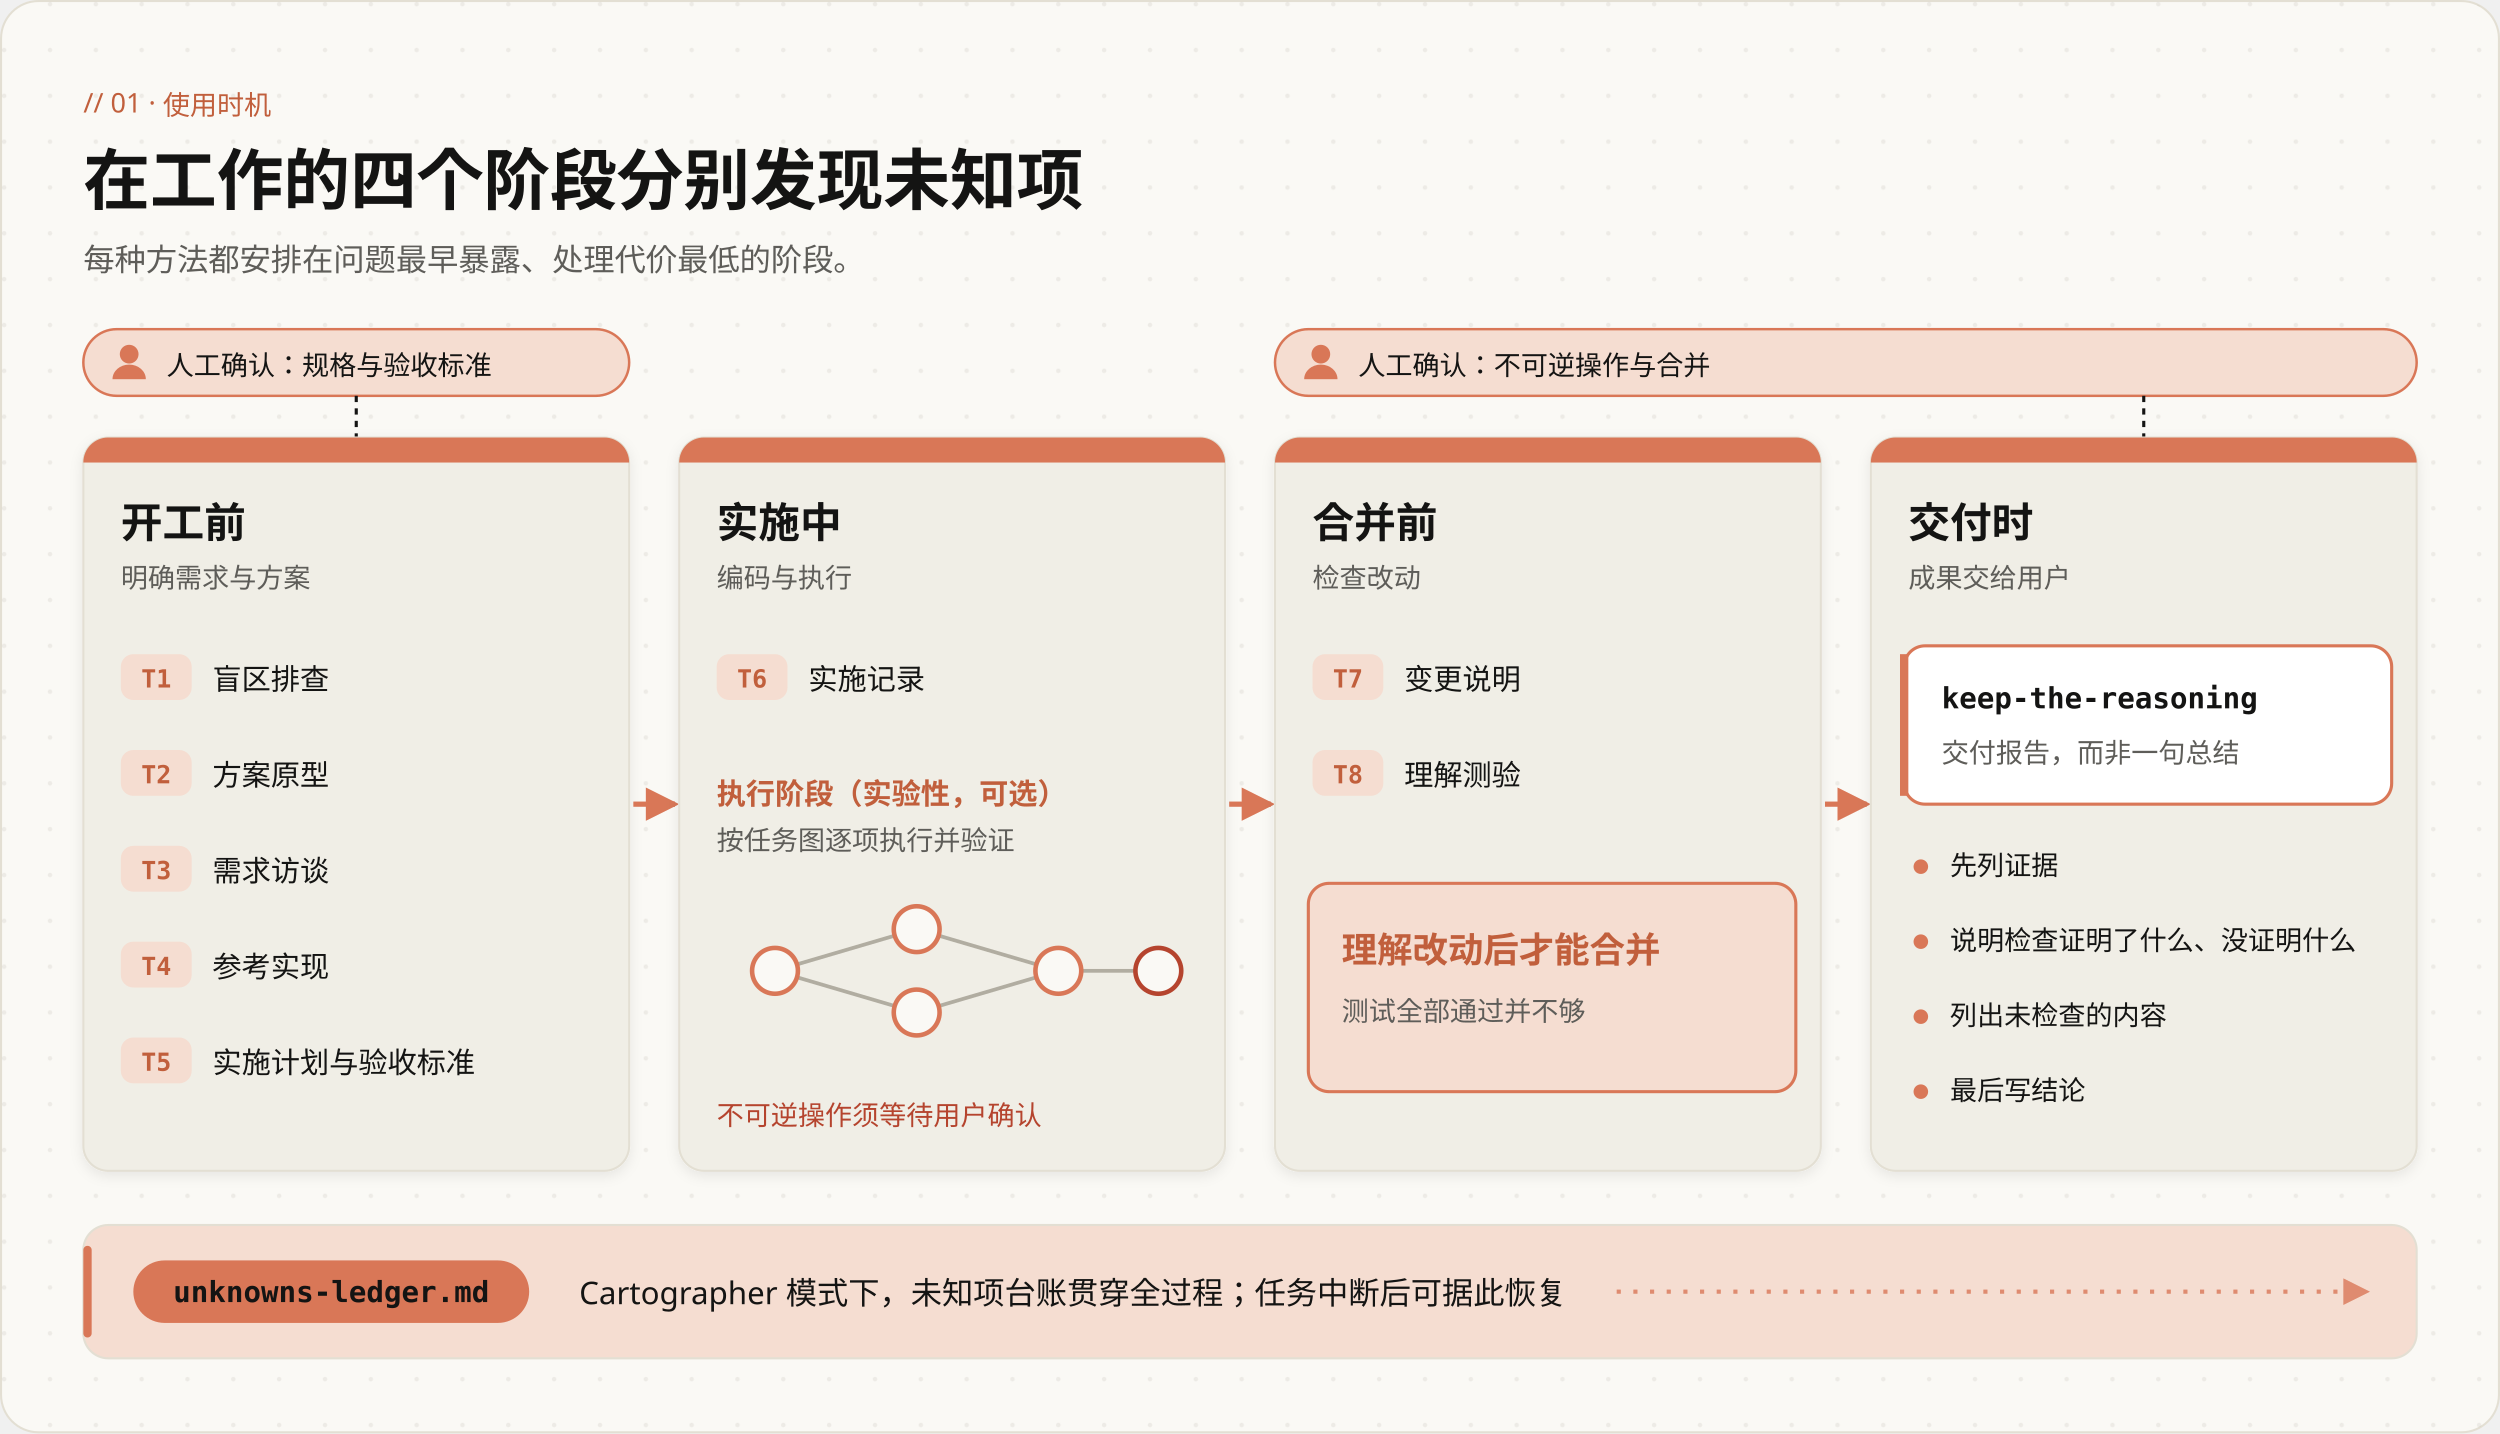
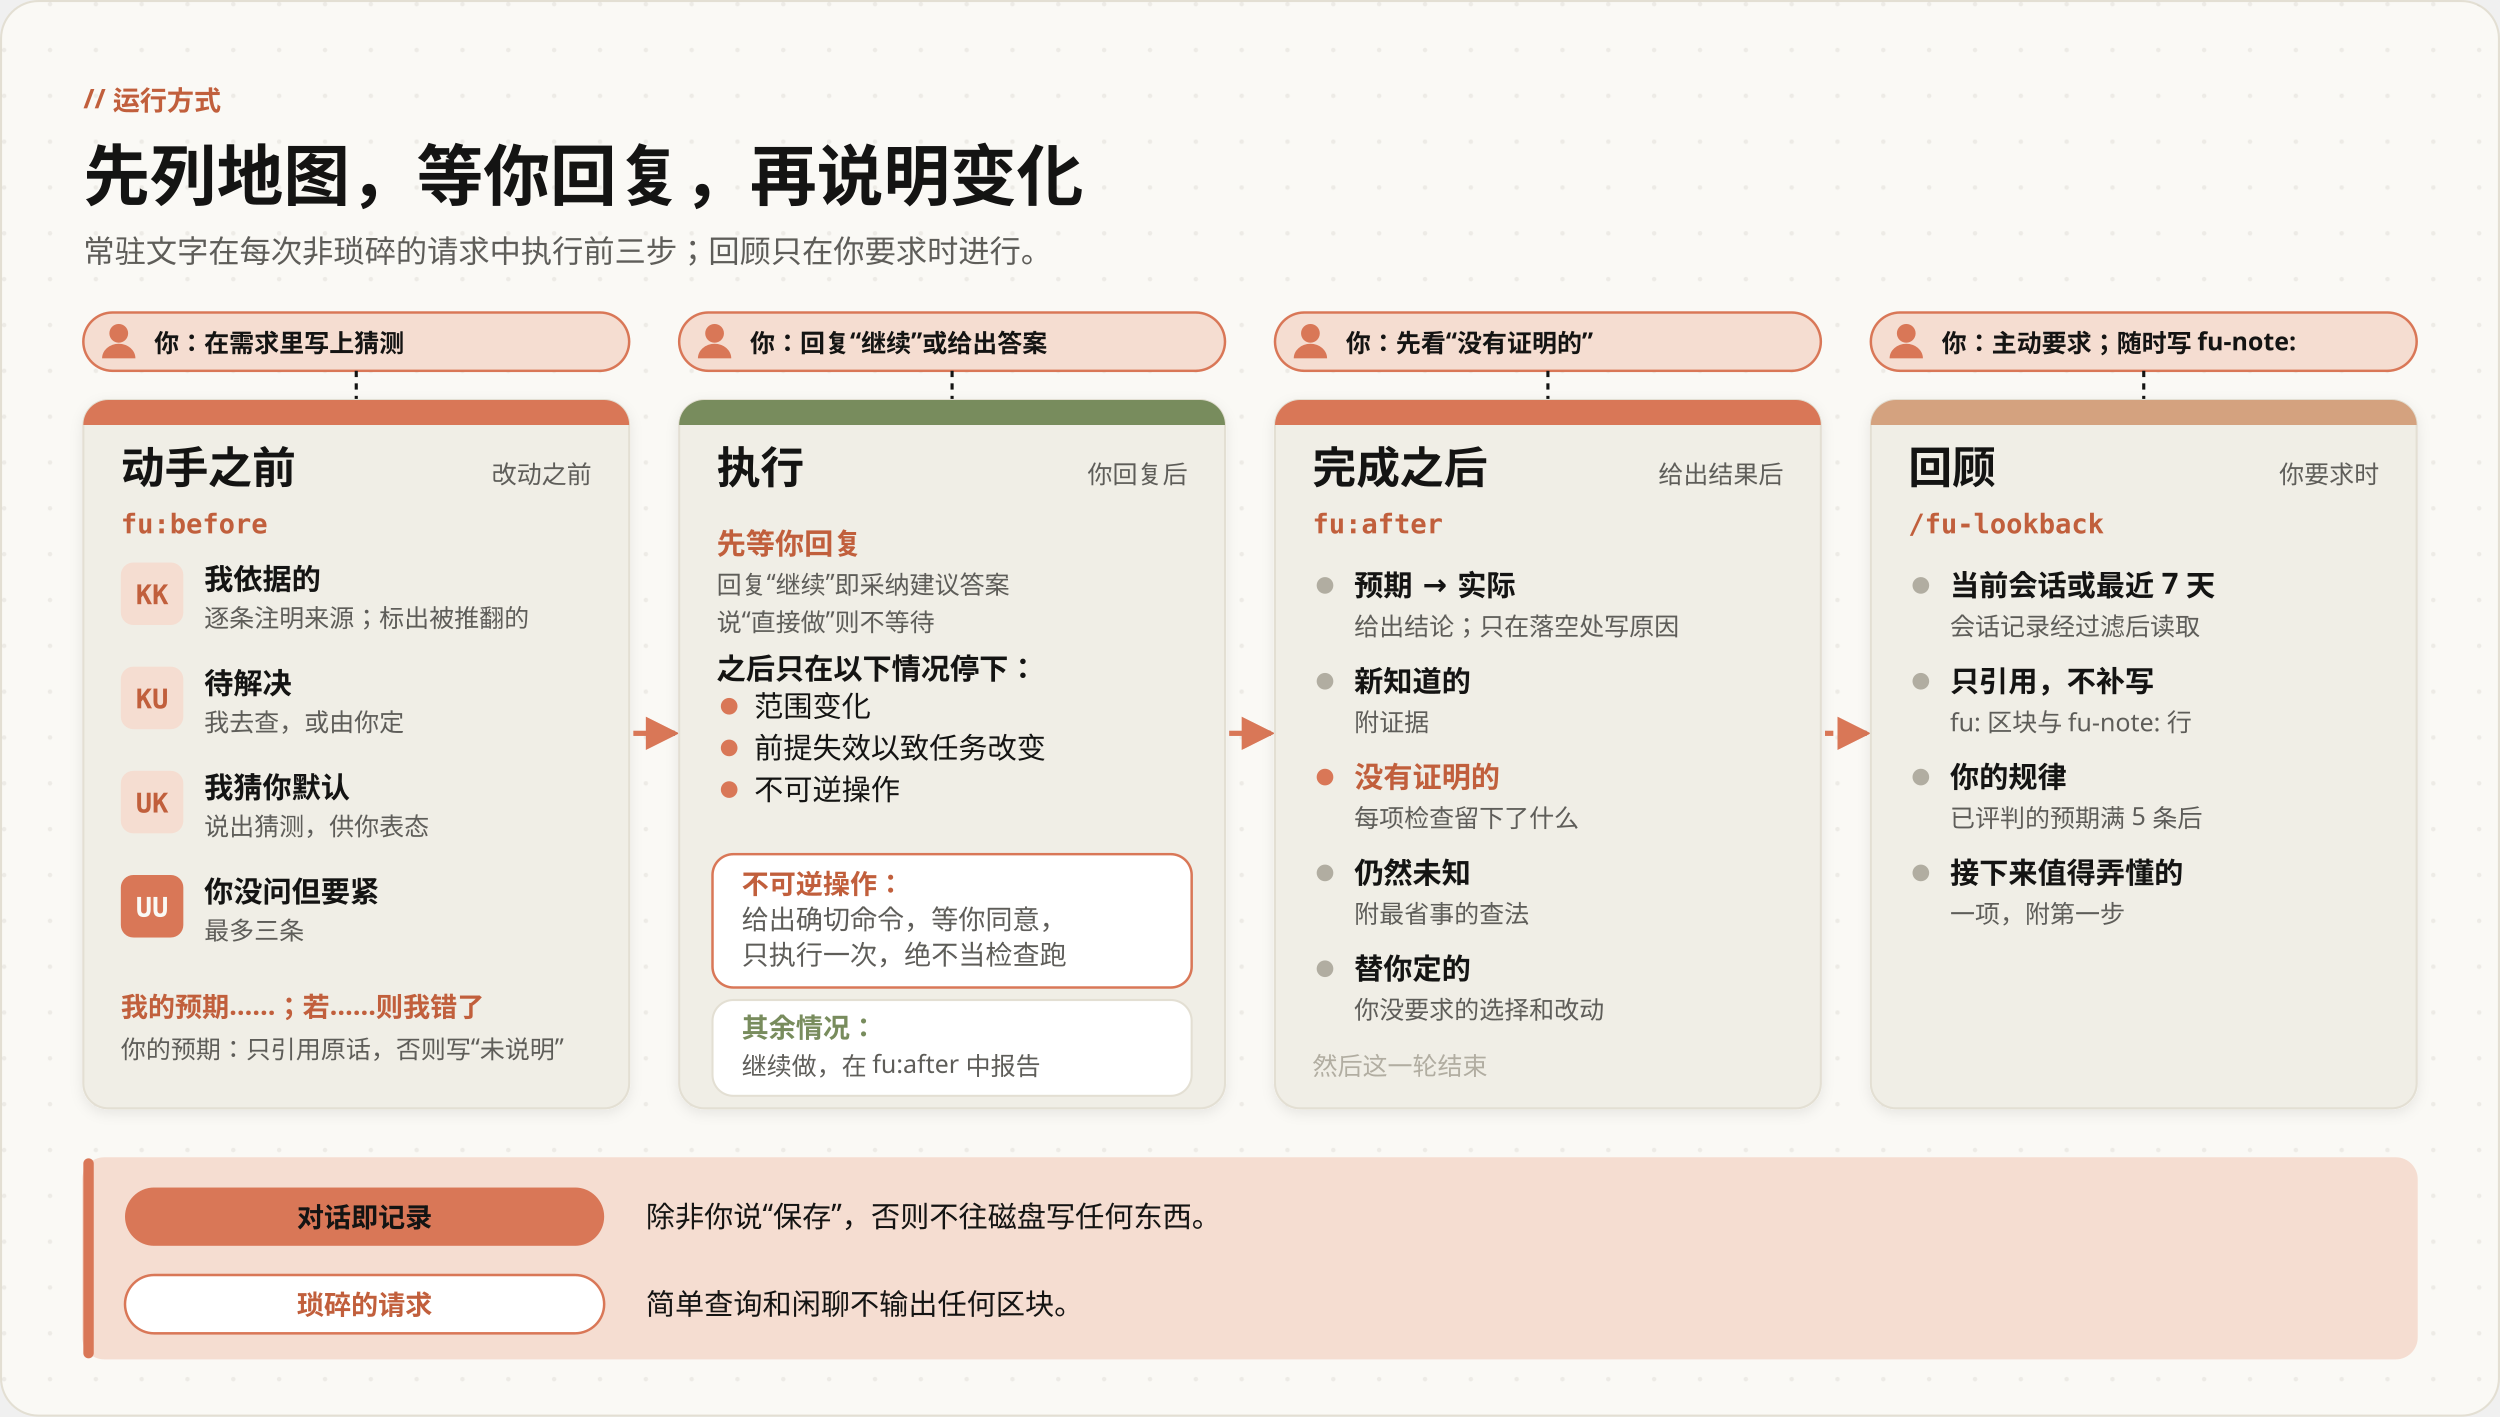
- <svg xmlns="http://www.w3.org/2000/svg" width="1200" height="688" viewBox="0 0 1200 688" role="img" aria-labelledby="t d">
+ <svg xmlns="http://www.w3.org/2000/svg" width="1200" height="680" viewBox="0 0 1200 680" role="img" aria-labelledby="t d">
  <defs>
    <marker id="ah" viewBox="0 0 10 10" refX="8" refY="5" markerWidth="8" markerHeight="8" orient="auto-start-reverse">
      <path d="M1 1L9 5L1 9z" fill="#D97757" />
    </marker>
    <marker id="ahc" viewBox="0 0 10 10" refX="8" refY="5" markerWidth="7" markerHeight="7" orient="auto-start-reverse">
      <path d="M1 1L9 5L1 9z" fill="#B1ADA1" />
    </marker>
+     <marker id="ahg" viewBox="0 0 10 10" refX="8" refY="5" markerWidth="8" markerHeight="8" orient="auto-start-reverse">
+       <path d="M1 1L9 5L1 9z" fill="#788C5D" />
+     </marker>
    <filter id="sh" x="-5%" y="-5%" width="110%" height="120%">
      <feDropShadow dx="0" dy="2" stdDeviation="3" flood-color="#141413" flood-opacity="0.08" />
    </filter>
    <pattern id="dots" width="22" height="22" patternUnits="userSpaceOnUse">
      <circle cx="2" cy="2" r="1.1" fill="#B1ADA1" opacity="0.35" />
    </pattern>
+     <linearGradient id="spec" x1="0" x2="1">
+       <stop offset="0" stop-color="#788C5D" />
+       <stop offset="0.5" stop-color="#D4A27F" />
+       <stop offset="1" stop-color="#B5442E" />
+     </linearGradient>
  </defs>
-   <rect x="0.5" y="0.5" width="1199" height="687" rx="18" fill="#FAF9F5" stroke="#E3DFD3" />
-   <rect x="0.5" y="0.5" width="1199" height="687" rx="18" fill="url(#dots)" opacity="0.5" />
-   <text x="40" y="54" font-family="Noto Sans SC, 'PingFang SC', 'Microsoft YaHei', sans-serif" font-size="13" font-weight="500" fill="#C15F3C">// 01 · 使用时机</text>
-   <text x="40" y="98" font-family="Noto Sans SC, 'PingFang SC', 'Microsoft YaHei', sans-serif" font-size="32" font-weight="700" fill="#141413">在工作的四个阶段分别发现未知项</text>
-   <text x="40" y="130" font-family="Noto Sans SC, 'PingFang SC', 'Microsoft YaHei', sans-serif" font-size="15" fill="#5E5D59">每种方法都安排在问题最早暴露、处理代价最低的阶段。</text>
-   <rect x="40" y="158" width="262" height="32" rx="16" fill="#F5DDD1" stroke="#D97757" stroke-width="1.2" />
-   <circle cx="62" cy="170" r="4.5" fill="#D97757" />
-   <path d="M54 182a8 7 0 0 1 16 0z" fill="#D97757" />
-   <text x="80" y="180" font-family="Noto Sans SC, 'PingFang SC', 'Microsoft YaHei', sans-serif" font-size="13" font-weight="500" fill="#141413">人工确认：规格与验收标准</text>
-   <rect x="612" y="158" width="548" height="32" rx="16" fill="#F5DDD1" stroke="#D97757" stroke-width="1.2" />
-   <circle cx="634" cy="170" r="4.5" fill="#D97757" />
-   <path d="M626 182a8 7 0 0 1 16 0z" fill="#D97757" />
-   <text x="652" y="180" font-family="Noto Sans SC, 'PingFang SC', 'Microsoft YaHei', sans-serif" font-size="13" font-weight="500" fill="#141413">人工确认：不可逆操作与合并</text>
-   <path d="M171 190V210" stroke="#141413" stroke-width="1.5" stroke-dasharray="3 3" />
-   <path d="M1029 190V210" stroke="#141413" stroke-width="1.5" stroke-dasharray="3 3" />
-   <rect x="40" y="210" width="262" height="352" rx="12" fill="#F0EEE6" stroke="#E3DFD3" filter="url(#sh)" />
-   <path d="M40 222a12 12 0 0 1 12 -12h238a12 12 0 0 1 12 12v0H40z" fill="#D97757" />
-   <text x="58" y="258" font-family="Noto Sans SC, 'PingFang SC', 'Microsoft YaHei', sans-serif" font-size="20" font-weight="700" fill="#141413">开工前</text>
-   <text x="58" y="282" font-family="Noto Sans SC, 'PingFang SC', 'Microsoft YaHei', sans-serif" font-size="13" fill="#5E5D59">明确需求与方案</text>
-   <path d="M304 386.0h20" stroke="#D97757" stroke-width="2.5" marker-end="url(#ah)" />
-   <rect x="326" y="210" width="262" height="352" rx="12" fill="#F0EEE6" stroke="#E3DFD3" filter="url(#sh)" />
-   <path d="M326 222a12 12 0 0 1 12 -12h238a12 12 0 0 1 12 12v0H326z" fill="#D97757" />
-   <text x="344" y="258" font-family="Noto Sans SC, 'PingFang SC', 'Microsoft YaHei', sans-serif" font-size="20" font-weight="700" fill="#141413">实施中</text>
-   <text x="344" y="282" font-family="Noto Sans SC, 'PingFang SC', 'Microsoft YaHei', sans-serif" font-size="13" fill="#5E5D59">编码与执行</text>
-   <path d="M590 386.0h20" stroke="#D97757" stroke-width="2.5" marker-end="url(#ah)" />
-   <rect x="612" y="210" width="262" height="352" rx="12" fill="#F0EEE6" stroke="#E3DFD3" filter="url(#sh)" />
-   <path d="M612 222a12 12 0 0 1 12 -12h238a12 12 0 0 1 12 12v0H612z" fill="#D97757" />
-   <text x="630" y="258" font-family="Noto Sans SC, 'PingFang SC', 'Microsoft YaHei', sans-serif" font-size="20" font-weight="700" fill="#141413">合并前</text>
-   <text x="630" y="282" font-family="Noto Sans SC, 'PingFang SC', 'Microsoft YaHei', sans-serif" font-size="13" fill="#5E5D59">检查改动</text>
-   <path d="M876 386.0h20" stroke="#D97757" stroke-width="2.5" marker-end="url(#ah)" />
-   <rect x="898" y="210" width="262" height="352" rx="12" fill="#F0EEE6" stroke="#E3DFD3" filter="url(#sh)" />
-   <path d="M898 222a12 12 0 0 1 12 -12h238a12 12 0 0 1 12 12v0H898z" fill="#D97757" />
-   <text x="916" y="258" font-family="Noto Sans SC, 'PingFang SC', 'Microsoft YaHei', sans-serif" font-size="20" font-weight="700" fill="#141413">交付时</text>
-   <text x="916" y="282" font-family="Noto Sans SC, 'PingFang SC', 'Microsoft YaHei', sans-serif" font-size="13" fill="#5E5D59">成果交给用户</text>
-   <rect x="58" y="314" width="34" height="22" rx="6" fill="#F5DDD1" />
-   <text x="75" y="330" font-family="ui-monospace, SFMono-Regular, Menlo, Consolas, monospace" font-size="12" font-weight="700" fill="#C15F3C" text-anchor="middle">T1</text>
-   <text x="102" y="331" font-family="Noto Sans SC, 'PingFang SC', 'Microsoft YaHei', sans-serif" font-size="14" font-weight="500" fill="#141413">盲区排查</text>
-   <rect x="58" y="360" width="34" height="22" rx="6" fill="#F5DDD1" />
-   <text x="75" y="376" font-family="ui-monospace, SFMono-Regular, Menlo, Consolas, monospace" font-size="12" font-weight="700" fill="#C15F3C" text-anchor="middle">T2</text>
-   <text x="102" y="377" font-family="Noto Sans SC, 'PingFang SC', 'Microsoft YaHei', sans-serif" font-size="14" font-weight="500" fill="#141413">方案原型</text>
-   <rect x="58" y="406" width="34" height="22" rx="6" fill="#F5DDD1" />
-   <text x="75" y="422" font-family="ui-monospace, SFMono-Regular, Menlo, Consolas, monospace" font-size="12" font-weight="700" fill="#C15F3C" text-anchor="middle">T3</text>
-   <text x="102" y="423" font-family="Noto Sans SC, 'PingFang SC', 'Microsoft YaHei', sans-serif" font-size="14" font-weight="500" fill="#141413">需求访谈</text>
-   <rect x="58" y="452" width="34" height="22" rx="6" fill="#F5DDD1" />
-   <text x="75" y="468" font-family="ui-monospace, SFMono-Regular, Menlo, Consolas, monospace" font-size="12" font-weight="700" fill="#C15F3C" text-anchor="middle">T4</text>
-   <text x="102" y="469" font-family="Noto Sans SC, 'PingFang SC', 'Microsoft YaHei', sans-serif" font-size="14" font-weight="500" fill="#141413">参考实现</text>
-   <rect x="58" y="498" width="34" height="22" rx="6" fill="#F5DDD1" />
-   <text x="75" y="514" font-family="ui-monospace, SFMono-Regular, Menlo, Consolas, monospace" font-size="12" font-weight="700" fill="#C15F3C" text-anchor="middle">T5</text>
-   <text x="102" y="515" font-family="Noto Sans SC, 'PingFang SC', 'Microsoft YaHei', sans-serif" font-size="14" font-weight="500" fill="#141413">实施计划与验收标准</text>
-   <rect x="344" y="314" width="34" height="22" rx="6" fill="#F5DDD1" />
-   <text x="361" y="330" font-family="ui-monospace, SFMono-Regular, Menlo, Consolas, monospace" font-size="12" font-weight="700" fill="#C15F3C" text-anchor="middle">T6</text>
-   <text x="388" y="331" font-family="Noto Sans SC, 'PingFang SC', 'Microsoft YaHei', sans-serif" font-size="14" font-weight="500" fill="#141413">实施记录</text>
-   <text x="344" y="386" font-family="Noto Sans SC, 'PingFang SC', 'Microsoft YaHei', sans-serif" font-size="14" font-weight="700" fill="#C15F3C">执行阶段（实验性，可选）</text>
-   <text x="344" y="408" font-family="Noto Sans SC, 'PingFang SC', 'Microsoft YaHei', sans-serif" font-size="13" fill="#5E5D59">按任务图逐项执行并验证</text>
-   <path d="M372 466L440 446" stroke="#B1ADA1" stroke-width="1.8" marker-end="url(#ahc)" />
-   <path d="M372 466L440 486" stroke="#B1ADA1" stroke-width="1.8" marker-end="url(#ahc)" />
-   <path d="M440 446L508 466" stroke="#B1ADA1" stroke-width="1.8" marker-end="url(#ahc)" />
-   <path d="M440 486L508 466" stroke="#B1ADA1" stroke-width="1.8" marker-end="url(#ahc)" />
-   <path d="M508 466L556 466" stroke="#B1ADA1" stroke-width="1.8" marker-end="url(#ahc)" />
-   <circle cx="372" cy="466" r="11" fill="#FAF9F5" stroke="#D97757" stroke-width="2.2" />
-   <circle cx="440" cy="446" r="11" fill="#FAF9F5" stroke="#D97757" stroke-width="2.2" />
-   <circle cx="440" cy="486" r="11" fill="#FAF9F5" stroke="#D97757" stroke-width="2.2" />
-   <circle cx="508" cy="466" r="11" fill="#FAF9F5" stroke="#D97757" stroke-width="2.2" />
-   <circle cx="556" cy="466" r="11" fill="#FAF9F5" stroke="#B5442E" stroke-width="2.2" />
-   <text x="344" y="540" font-family="Noto Sans SC, 'PingFang SC', 'Microsoft YaHei', sans-serif" font-size="13" font-weight="500" fill="#B5442E">不可逆操作须等待用户确认</text>
-   <rect x="630" y="314" width="34" height="22" rx="6" fill="#F5DDD1" />
-   <text x="647" y="330" font-family="ui-monospace, SFMono-Regular, Menlo, Consolas, monospace" font-size="12" font-weight="700" fill="#C15F3C" text-anchor="middle">T7</text>
-   <text x="674" y="331" font-family="Noto Sans SC, 'PingFang SC', 'Microsoft YaHei', sans-serif" font-size="14" font-weight="500" fill="#141413">变更说明</text>
-   <rect x="630" y="360" width="34" height="22" rx="6" fill="#F5DDD1" />
-   <text x="647" y="376" font-family="ui-monospace, SFMono-Regular, Menlo, Consolas, monospace" font-size="12" font-weight="700" fill="#C15F3C" text-anchor="middle">T8</text>
-   <text x="674" y="377" font-family="Noto Sans SC, 'PingFang SC', 'Microsoft YaHei', sans-serif" font-size="14" font-weight="500" fill="#141413">理解测验</text>
-   <rect x="628" y="424" width="234" height="100" rx="10" fill="#F5DDD1" stroke="#D97757" stroke-width="1.5" />
-   <text x="644" y="462" font-family="Noto Sans SC, 'PingFang SC', 'Microsoft YaHei', sans-serif" font-size="17" font-weight="700" fill="#C15F3C">理解改动后才能合并</text>
-   <text x="644" y="490" font-family="Noto Sans SC, 'PingFang SC', 'Microsoft YaHei', sans-serif" font-size="13" fill="#5E5D59">测试全部通过并不够</text>
-   <rect x="914" y="310" width="234" height="76" rx="10" fill="#FFFFFF" stroke="#D97757" stroke-width="1.5" />
-   <path d="M914 314v68" stroke="#D97757" stroke-width="4" />
-   <text x="932" y="340" font-family="ui-monospace, SFMono-Regular, Menlo, Consolas, monospace" font-size="14" font-weight="700" fill="#141413">keep-the-reasoning</text>
-   <text x="932" y="366" font-family="Noto Sans SC, 'PingFang SC', 'Microsoft YaHei', sans-serif" font-size="13" fill="#5E5D59">交付报告，而非一句总结</text>
-   <circle cx="922" cy="416" r="3.5" fill="#D97757" />
-   <text x="936" y="420" font-family="Noto Sans SC, 'PingFang SC', 'Microsoft YaHei', sans-serif" font-size="13" fill="#141413">先列证据</text>
-   <circle cx="922" cy="452" r="3.5" fill="#D97757" />
-   <text x="936" y="456" font-family="Noto Sans SC, 'PingFang SC', 'Microsoft YaHei', sans-serif" font-size="13" fill="#141413">说明检查证明了什么、没证明什么</text>
-   <circle cx="922" cy="488" r="3.5" fill="#D97757" />
-   <text x="936" y="492" font-family="Noto Sans SC, 'PingFang SC', 'Microsoft YaHei', sans-serif" font-size="13" fill="#141413">列出未检查的内容</text>
-   <circle cx="922" cy="524" r="3.5" fill="#D97757" />
-   <text x="936" y="528" font-family="Noto Sans SC, 'PingFang SC', 'Microsoft YaHei', sans-serif" font-size="13" fill="#141413">最后写结论</text>
-   <rect x="40" y="588" width="1120" height="64" rx="12" fill="#F5DDD1" stroke="#E3DFD3" />
-   <rect x="40" y="598" width="4" height="44" rx="2" fill="#D97757" />
-   <rect x="64" y="605" width="190" height="30" rx="15" fill="#D97757" />
-   <text x="159" y="625" font-family="ui-monospace, SFMono-Regular, Menlo, Consolas, monospace" font-size="14" font-weight="700" fill="#141413" text-anchor="middle">unknowns-ledger.md</text>
-   <text x="278" y="626" font-family="Noto Sans SC, 'PingFang SC', 'Microsoft YaHei', sans-serif" font-size="15" font-weight="500" fill="#141413">Cartographer 模式下，未知项台账贯穿全过程；任务中断后可据此恢复</text>
-   <path d="M776 620H1136" stroke="#D97757" stroke-width="2" stroke-dasharray="2 6" opacity="0.8" marker-end="url(#ah)" />
+   <rect x="0.5" y="0.5" width="1199" height="679" rx="18" fill="#FAF9F5" stroke="#E3DFD3" />
+   <rect x="0.5" y="0.5" width="1199" height="679" rx="18" fill="url(#dots)" opacity="0.5" />
+   <text x="40" y="52" font-family="Noto Sans SC, 'PingFang SC', 'Microsoft YaHei', sans-serif" font-size="13" fill="#C15F3C" font-weight="700">// 运行方式</text>
+   <text x="40" y="96" font-family="Noto Sans SC, 'PingFang SC', 'Microsoft YaHei', sans-serif" font-size="32" fill="#141413" font-weight="700">先列地图，等你回复，再说明变化</text>
+   <text x="40" y="126" font-family="Noto Sans SC, 'PingFang SC', 'Microsoft YaHei', sans-serif" font-size="15" fill="#5E5D59">常驻文字在每次非琐碎的请求中执行前三步；回顾只在你要求时进行。</text>
+   <rect x="40" y="150" width="262" height="28" rx="14" fill="#F5DDD1" stroke="#D97757" stroke-width="1.2" />
+   <circle cx="57" cy="160" r="4.5" fill="#D97757" />
+   <path d="M49 172a8 7 0 0 1 16 0z" fill="#D97757" />
+   <text x="74" y="169" font-family="Noto Sans SC, 'PingFang SC', 'Microsoft YaHei', sans-serif" font-size="12" fill="#141413" font-weight="700">你：在需求里写上猜测</text>
+   <path d="M171 178L171 192" stroke="#141413" stroke-width="1.5" fill="none" stroke-dasharray="3 3" />
+   <rect x="326" y="150" width="262" height="28" rx="14" fill="#F5DDD1" stroke="#D97757" stroke-width="1.2" />
+   <circle cx="343" cy="160" r="4.5" fill="#D97757" />
+   <path d="M335 172a8 7 0 0 1 16 0z" fill="#D97757" />
+   <text x="360" y="169" font-family="Noto Sans SC, 'PingFang SC', 'Microsoft YaHei', sans-serif" font-size="12" fill="#141413" font-weight="700">你：回复“继续”或给出答案</text>
+   <path d="M457 178L457 192" stroke="#141413" stroke-width="1.5" fill="none" stroke-dasharray="3 3" />
+   <rect x="612" y="150" width="262" height="28" rx="14" fill="#F5DDD1" stroke="#D97757" stroke-width="1.2" />
+   <circle cx="629" cy="160" r="4.5" fill="#D97757" />
+   <path d="M621 172a8 7 0 0 1 16 0z" fill="#D97757" />
+   <text x="646" y="169" font-family="Noto Sans SC, 'PingFang SC', 'Microsoft YaHei', sans-serif" font-size="12" fill="#141413" font-weight="700">你：先看“没有证明的”</text>
+   <path d="M743 178L743 192" stroke="#141413" stroke-width="1.5" fill="none" stroke-dasharray="3 3" />
+   <rect x="898" y="150" width="262" height="28" rx="14" fill="#F5DDD1" stroke="#D97757" stroke-width="1.2" />
+   <circle cx="915" cy="160" r="4.5" fill="#D97757" />
+   <path d="M907 172a8 7 0 0 1 16 0z" fill="#D97757" />
+   <text x="932" y="169" font-family="Noto Sans SC, 'PingFang SC', 'Microsoft YaHei', sans-serif" font-size="12" fill="#141413" font-weight="700">你：主动要求；随时写 fu-note:</text>
+   <path d="M1029 178L1029 192" stroke="#141413" stroke-width="1.5" fill="none" stroke-dasharray="3 3" />
+   <rect x="40" y="192" width="262" height="340" rx="12" fill="#F0EEE6" stroke="#E3DFD3" stroke-width="1" filter="url(#sh)" />
+   <path d="M40 204a12 12 0 0 1 12 -12h238a12 12 0 0 1 12 12v0H40z" fill="#D97757" />
+   <text x="58" y="232" font-family="Noto Sans SC, 'PingFang SC', 'Microsoft YaHei', sans-serif" font-size="21" fill="#141413" font-weight="700">动手之前</text>
+   <text x="284" y="232" font-family="Noto Sans SC, 'PingFang SC', 'Microsoft YaHei', sans-serif" font-size="12" fill="#5E5D59" text-anchor="end">改动之前</text>
+   <text x="58" y="256" font-family="ui-monospace, SFMono-Regular, Menlo, Consolas, monospace" font-size="13" fill="#C15F3C" font-weight="700">fu:before</text>
+   <path d="M304 352L324 352" stroke="#D97757" stroke-width="2.5" fill="none" marker-end="url(#ah)" />
+   <rect x="326" y="192" width="262" height="340" rx="12" fill="#F0EEE6" stroke="#E3DFD3" stroke-width="1" filter="url(#sh)" />
+   <path d="M326 204a12 12 0 0 1 12 -12h238a12 12 0 0 1 12 12v0H326z" fill="#788C5D" />
+   <text x="344" y="232" font-family="Noto Sans SC, 'PingFang SC', 'Microsoft YaHei', sans-serif" font-size="21" fill="#141413" font-weight="700">执行</text>
+   <text x="570" y="232" font-family="Noto Sans SC, 'PingFang SC', 'Microsoft YaHei', sans-serif" font-size="12" fill="#5E5D59" text-anchor="end">你回复后</text>
+   <path d="M590 352L610 352" stroke="#D97757" stroke-width="2.5" fill="none" marker-end="url(#ah)" />
+   <rect x="612" y="192" width="262" height="340" rx="12" fill="#F0EEE6" stroke="#E3DFD3" stroke-width="1" filter="url(#sh)" />
+   <path d="M612 204a12 12 0 0 1 12 -12h238a12 12 0 0 1 12 12v0H612z" fill="#D97757" />
+   <text x="630" y="232" font-family="Noto Sans SC, 'PingFang SC', 'Microsoft YaHei', sans-serif" font-size="21" fill="#141413" font-weight="700">完成之后</text>
+   <text x="856" y="232" font-family="Noto Sans SC, 'PingFang SC', 'Microsoft YaHei', sans-serif" font-size="12" fill="#5E5D59" text-anchor="end">给出结果后</text>
+   <text x="630" y="256" font-family="ui-monospace, SFMono-Regular, Menlo, Consolas, monospace" font-size="13" fill="#C15F3C" font-weight="700">fu:after</text>
+   <path d="M876 352L896 352" stroke="#D97757" stroke-width="2.5" fill="none" marker-end="url(#ah)" stroke-dasharray="4 4" />
+   <rect x="898" y="192" width="262" height="340" rx="12" fill="#F0EEE6" stroke="#E3DFD3" stroke-width="1" filter="url(#sh)" />
+   <path d="M898 204a12 12 0 0 1 12 -12h238a12 12 0 0 1 12 12v0H898z" fill="#D4A27F" />
+   <text x="916" y="232" font-family="Noto Sans SC, 'PingFang SC', 'Microsoft YaHei', sans-serif" font-size="21" fill="#141413" font-weight="700">回顾</text>
+   <text x="1142" y="232" font-family="Noto Sans SC, 'PingFang SC', 'Microsoft YaHei', sans-serif" font-size="12" fill="#5E5D59" text-anchor="end">你要求时</text>
+   <text x="916" y="256" font-family="ui-monospace, SFMono-Regular, Menlo, Consolas, monospace" font-size="13" fill="#C15F3C" font-weight="700">/fu-lookback</text>
+   <rect x="58" y="270" width="30" height="30" rx="6" fill="#F5DDD1" />
+   <text x="73.0" y="290.0" font-family="ui-monospace, SFMono-Regular, Menlo, Consolas, monospace" font-size="13" fill="#C15F3C" font-weight="700" text-anchor="middle">KK</text>
+   <text x="98" y="283" font-family="Noto Sans SC, 'PingFang SC', 'Microsoft YaHei', sans-serif" font-size="14" fill="#141413" font-weight="600">我依据的</text>
+   <text x="98" y="301" font-family="Noto Sans SC, 'PingFang SC', 'Microsoft YaHei', sans-serif" font-size="12" fill="#5E5D59">逐条注明来源；标出被推翻的</text>
+   <rect x="58" y="320" width="30" height="30" rx="6" fill="#F5DDD1" />
+   <text x="73.0" y="340.0" font-family="ui-monospace, SFMono-Regular, Menlo, Consolas, monospace" font-size="13" fill="#C15F3C" font-weight="700" text-anchor="middle">KU</text>
+   <text x="98" y="333" font-family="Noto Sans SC, 'PingFang SC', 'Microsoft YaHei', sans-serif" font-size="14" fill="#141413" font-weight="600">待解决</text>
+   <text x="98" y="351" font-family="Noto Sans SC, 'PingFang SC', 'Microsoft YaHei', sans-serif" font-size="12" fill="#5E5D59">我去查，或由你定</text>
+   <rect x="58" y="370" width="30" height="30" rx="6" fill="#F5DDD1" />
+   <text x="73.0" y="390.0" font-family="ui-monospace, SFMono-Regular, Menlo, Consolas, monospace" font-size="13" fill="#C15F3C" font-weight="700" text-anchor="middle">UK</text>
+   <text x="98" y="383" font-family="Noto Sans SC, 'PingFang SC', 'Microsoft YaHei', sans-serif" font-size="14" fill="#141413" font-weight="600">我猜你默认</text>
+   <text x="98" y="401" font-family="Noto Sans SC, 'PingFang SC', 'Microsoft YaHei', sans-serif" font-size="12" fill="#5E5D59">说出猜测，供你表态</text>
+   <rect x="58" y="420" width="30" height="30" rx="6" fill="#D97757" />
+   <text x="73.0" y="440.0" font-family="ui-monospace, SFMono-Regular, Menlo, Consolas, monospace" font-size="13" fill="#FAF9F5" font-weight="700" text-anchor="middle">UU</text>
+   <text x="98" y="433" font-family="Noto Sans SC, 'PingFang SC', 'Microsoft YaHei', sans-serif" font-size="14" fill="#141413" font-weight="600">你没问但要紧</text>
+   <text x="98" y="451" font-family="Noto Sans SC, 'PingFang SC', 'Microsoft YaHei', sans-serif" font-size="12" fill="#5E5D59">最多三条</text>
+   <text x="58" y="488" font-family="Noto Sans SC, 'PingFang SC', 'Microsoft YaHei', sans-serif" font-size="13" fill="#C15F3C" font-weight="700">我的预期……；若……则我错了</text>
+   <text x="58" y="508" font-family="Noto Sans SC, 'PingFang SC', 'Microsoft YaHei', sans-serif" font-size="12" fill="#5E5D59">你的预期：只引用原话，否则写“未说明”</text>
+   <text x="344" y="266" font-family="Noto Sans SC, 'PingFang SC', 'Microsoft YaHei', sans-serif" font-size="14" fill="#C15F3C" font-weight="700">先等你回复</text>
+   <text x="344" y="285" font-family="Noto Sans SC, 'PingFang SC', 'Microsoft YaHei', sans-serif" font-size="12" fill="#5E5D59">回复“继续”即采纳建议答案</text>
+   <text x="344" y="303" font-family="Noto Sans SC, 'PingFang SC', 'Microsoft YaHei', sans-serif" font-size="12" fill="#5E5D59">说“直接做”则不等待</text>
+   <text x="344" y="326" font-family="Noto Sans SC, 'PingFang SC', 'Microsoft YaHei', sans-serif" font-size="14" fill="#141413" font-weight="600">之后只在以下情况停下：</text>
+   <circle cx="350" cy="339" r="4" fill="#D97757" />
+   <text x="362" y="344" font-family="Noto Sans SC, 'PingFang SC', 'Microsoft YaHei', sans-serif" font-size="14" fill="#141413">范围变化</text>
+   <circle cx="350" cy="359" r="4" fill="#D97757" />
+   <text x="362" y="364" font-family="Noto Sans SC, 'PingFang SC', 'Microsoft YaHei', sans-serif" font-size="14" fill="#141413">前提失效以致任务改变</text>
+   <circle cx="350" cy="379" r="4" fill="#D97757" />
+   <text x="362" y="384" font-family="Noto Sans SC, 'PingFang SC', 'Microsoft YaHei', sans-serif" font-size="14" fill="#141413">不可逆操作</text>
+   <rect x="342" y="410" width="230" height="64" rx="10" fill="#FFFFFF" stroke="#D97757" stroke-width="1.2" />
+   <text x="356" y="429" font-family="Noto Sans SC, 'PingFang SC', 'Microsoft YaHei', sans-serif" font-size="13" fill="#C15F3C" font-weight="700">不可逆操作：</text>
+   <text x="356" y="446" font-family="Noto Sans SC, 'PingFang SC', 'Microsoft YaHei', sans-serif" font-size="13" fill="#5E5D59">给出确切命令，等你同意，</text>
+   <text x="356" y="463" font-family="Noto Sans SC, 'PingFang SC', 'Microsoft YaHei', sans-serif" font-size="13" fill="#5E5D59">只执行一次，绝不当检查跑</text>
+   <rect x="342" y="480" width="230" height="46" rx="10" fill="#FFFFFF" stroke="#E3DFD3" stroke-width="1" />
+   <text x="356" y="498" font-family="Noto Sans SC, 'PingFang SC', 'Microsoft YaHei', sans-serif" font-size="13" fill="#788C5D" font-weight="700">其余情况：</text>
+   <text x="356" y="516" font-family="Noto Sans SC, 'PingFang SC', 'Microsoft YaHei', sans-serif" font-size="12" fill="#5E5D59">继续做，在 fu:after 中报告</text>
+   <circle cx="636" cy="281" r="4" fill="#B1ADA1" />
+   <text x="650" y="286" font-family="Noto Sans SC, 'PingFang SC', 'Microsoft YaHei', sans-serif" font-size="14" fill="#141413" font-weight="600">预期 → 实际</text>
+   <text x="650" y="305" font-family="Noto Sans SC, 'PingFang SC', 'Microsoft YaHei', sans-serif" font-size="12" fill="#5E5D59">给出结论；只在落空处写原因</text>
+   <circle cx="636" cy="327" r="4" fill="#B1ADA1" />
+   <text x="650" y="332" font-family="Noto Sans SC, 'PingFang SC', 'Microsoft YaHei', sans-serif" font-size="14" fill="#141413" font-weight="600">新知道的</text>
+   <text x="650" y="351" font-family="Noto Sans SC, 'PingFang SC', 'Microsoft YaHei', sans-serif" font-size="12" fill="#5E5D59">附证据</text>
+   <circle cx="636" cy="373" r="4" fill="#D97757" />
+   <text x="650" y="378" font-family="Noto Sans SC, 'PingFang SC', 'Microsoft YaHei', sans-serif" font-size="14" fill="#C15F3C" font-weight="600">没有证明的</text>
+   <text x="650" y="397" font-family="Noto Sans SC, 'PingFang SC', 'Microsoft YaHei', sans-serif" font-size="12" fill="#5E5D59">每项检查留下了什么</text>
+   <circle cx="636" cy="419" r="4" fill="#B1ADA1" />
+   <text x="650" y="424" font-family="Noto Sans SC, 'PingFang SC', 'Microsoft YaHei', sans-serif" font-size="14" fill="#141413" font-weight="600">仍然未知</text>
+   <text x="650" y="443" font-family="Noto Sans SC, 'PingFang SC', 'Microsoft YaHei', sans-serif" font-size="12" fill="#5E5D59">附最省事的查法</text>
+   <circle cx="636" cy="465" r="4" fill="#B1ADA1" />
+   <text x="650" y="470" font-family="Noto Sans SC, 'PingFang SC', 'Microsoft YaHei', sans-serif" font-size="14" fill="#141413" font-weight="600">替你定的</text>
+   <text x="650" y="489" font-family="Noto Sans SC, 'PingFang SC', 'Microsoft YaHei', sans-serif" font-size="12" fill="#5E5D59">你没要求的选择和改动</text>
+   <text x="630" y="516" font-family="Noto Sans SC, 'PingFang SC', 'Microsoft YaHei', sans-serif" font-size="12" fill="#B1ADA1">然后这一轮结束</text>
+   <circle cx="922" cy="281" r="4" fill="#B1ADA1" />
+   <text x="936" y="286" font-family="Noto Sans SC, 'PingFang SC', 'Microsoft YaHei', sans-serif" font-size="14" fill="#141413" font-weight="600">当前会话或最近 7 天</text>
+   <text x="936" y="305" font-family="Noto Sans SC, 'PingFang SC', 'Microsoft YaHei', sans-serif" font-size="12" fill="#5E5D59">会话记录经过滤后读取</text>
+   <circle cx="922" cy="327" r="4" fill="#B1ADA1" />
+   <text x="936" y="332" font-family="Noto Sans SC, 'PingFang SC', 'Microsoft YaHei', sans-serif" font-size="14" fill="#141413" font-weight="600">只引用，不补写</text>
+   <text x="936" y="351" font-family="Noto Sans SC, 'PingFang SC', 'Microsoft YaHei', sans-serif" font-size="12" fill="#5E5D59">fu: 区块与 fu-note: 行</text>
+   <circle cx="922" cy="373" r="4" fill="#B1ADA1" />
+   <text x="936" y="378" font-family="Noto Sans SC, 'PingFang SC', 'Microsoft YaHei', sans-serif" font-size="14" fill="#141413" font-weight="600">你的规律</text>
+   <text x="936" y="397" font-family="Noto Sans SC, 'PingFang SC', 'Microsoft YaHei', sans-serif" font-size="12" fill="#5E5D59">已评判的预期满 5 条后</text>
+   <circle cx="922" cy="419" r="4" fill="#B1ADA1" />
+   <text x="936" y="424" font-family="Noto Sans SC, 'PingFang SC', 'Microsoft YaHei', sans-serif" font-size="14" fill="#141413" font-weight="600">接下来值得弄懂的</text>
+   <text x="936" y="443" font-family="Noto Sans SC, 'PingFang SC', 'Microsoft YaHei', sans-serif" font-size="12" fill="#5E5D59">一项，附第一步</text>
+   <rect x="40" y="556" width="1120" height="96" rx="10" fill="#F5DDD1" stroke="#F5DDD1" stroke-width="1" />
+   <rect x="40" y="556" width="5" height="96" rx="2.5" fill="#D97757" />
+   <rect x="60" y="570" width="230" height="28" rx="14" fill="#D97757" />
+   <text x="175" y="589" font-family="Noto Sans SC, 'PingFang SC', 'Microsoft YaHei', sans-serif" font-size="13" fill="#141413" font-weight="700" text-anchor="middle">对话即记录</text>
+   <text x="310" y="589" font-family="Noto Sans SC, 'PingFang SC', 'Microsoft YaHei', sans-serif" font-size="14" fill="#141413">除非你说“保存”，否则不往磁盘写任何东西。</text>
+   <rect x="60" y="612" width="230" height="28" rx="14" fill="#FFFFFF" stroke="#D97757" stroke-width="1.2" />
+   <text x="175" y="631" font-family="Noto Sans SC, 'PingFang SC', 'Microsoft YaHei', sans-serif" font-size="13" fill="#C15F3C" font-weight="700" text-anchor="middle">琐碎的请求</text>
+   <text x="310" y="631" font-family="Noto Sans SC, 'PingFang SC', 'Microsoft YaHei', sans-serif" font-size="14" fill="#141413">简单查询和闲聊不输出任何区块。</text>
</svg>
